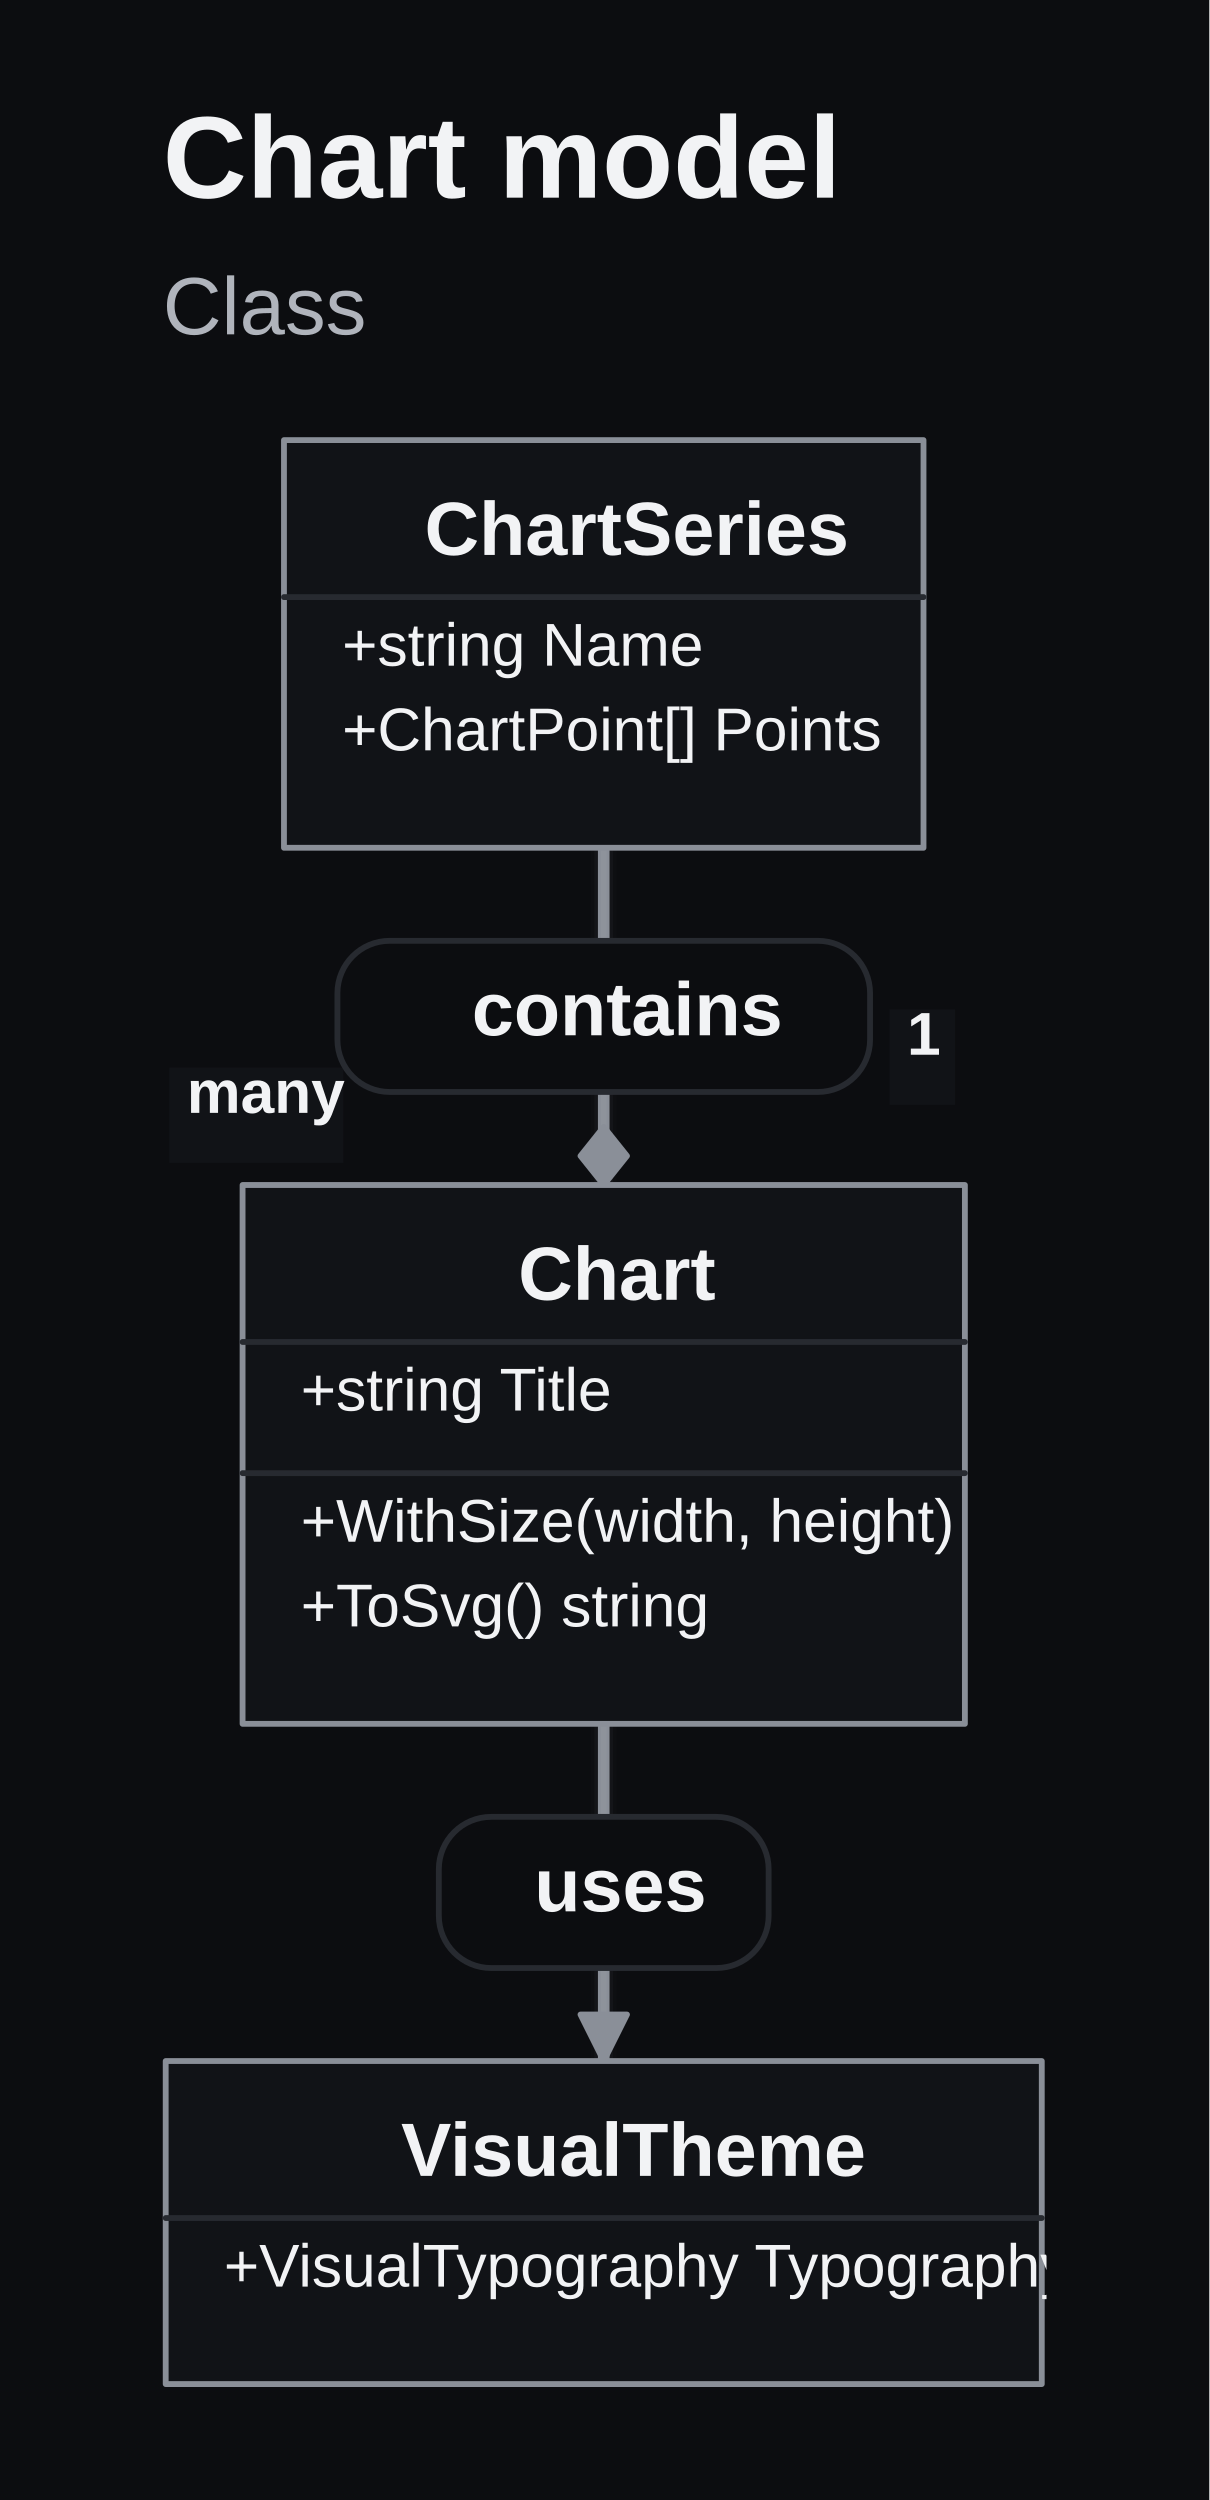
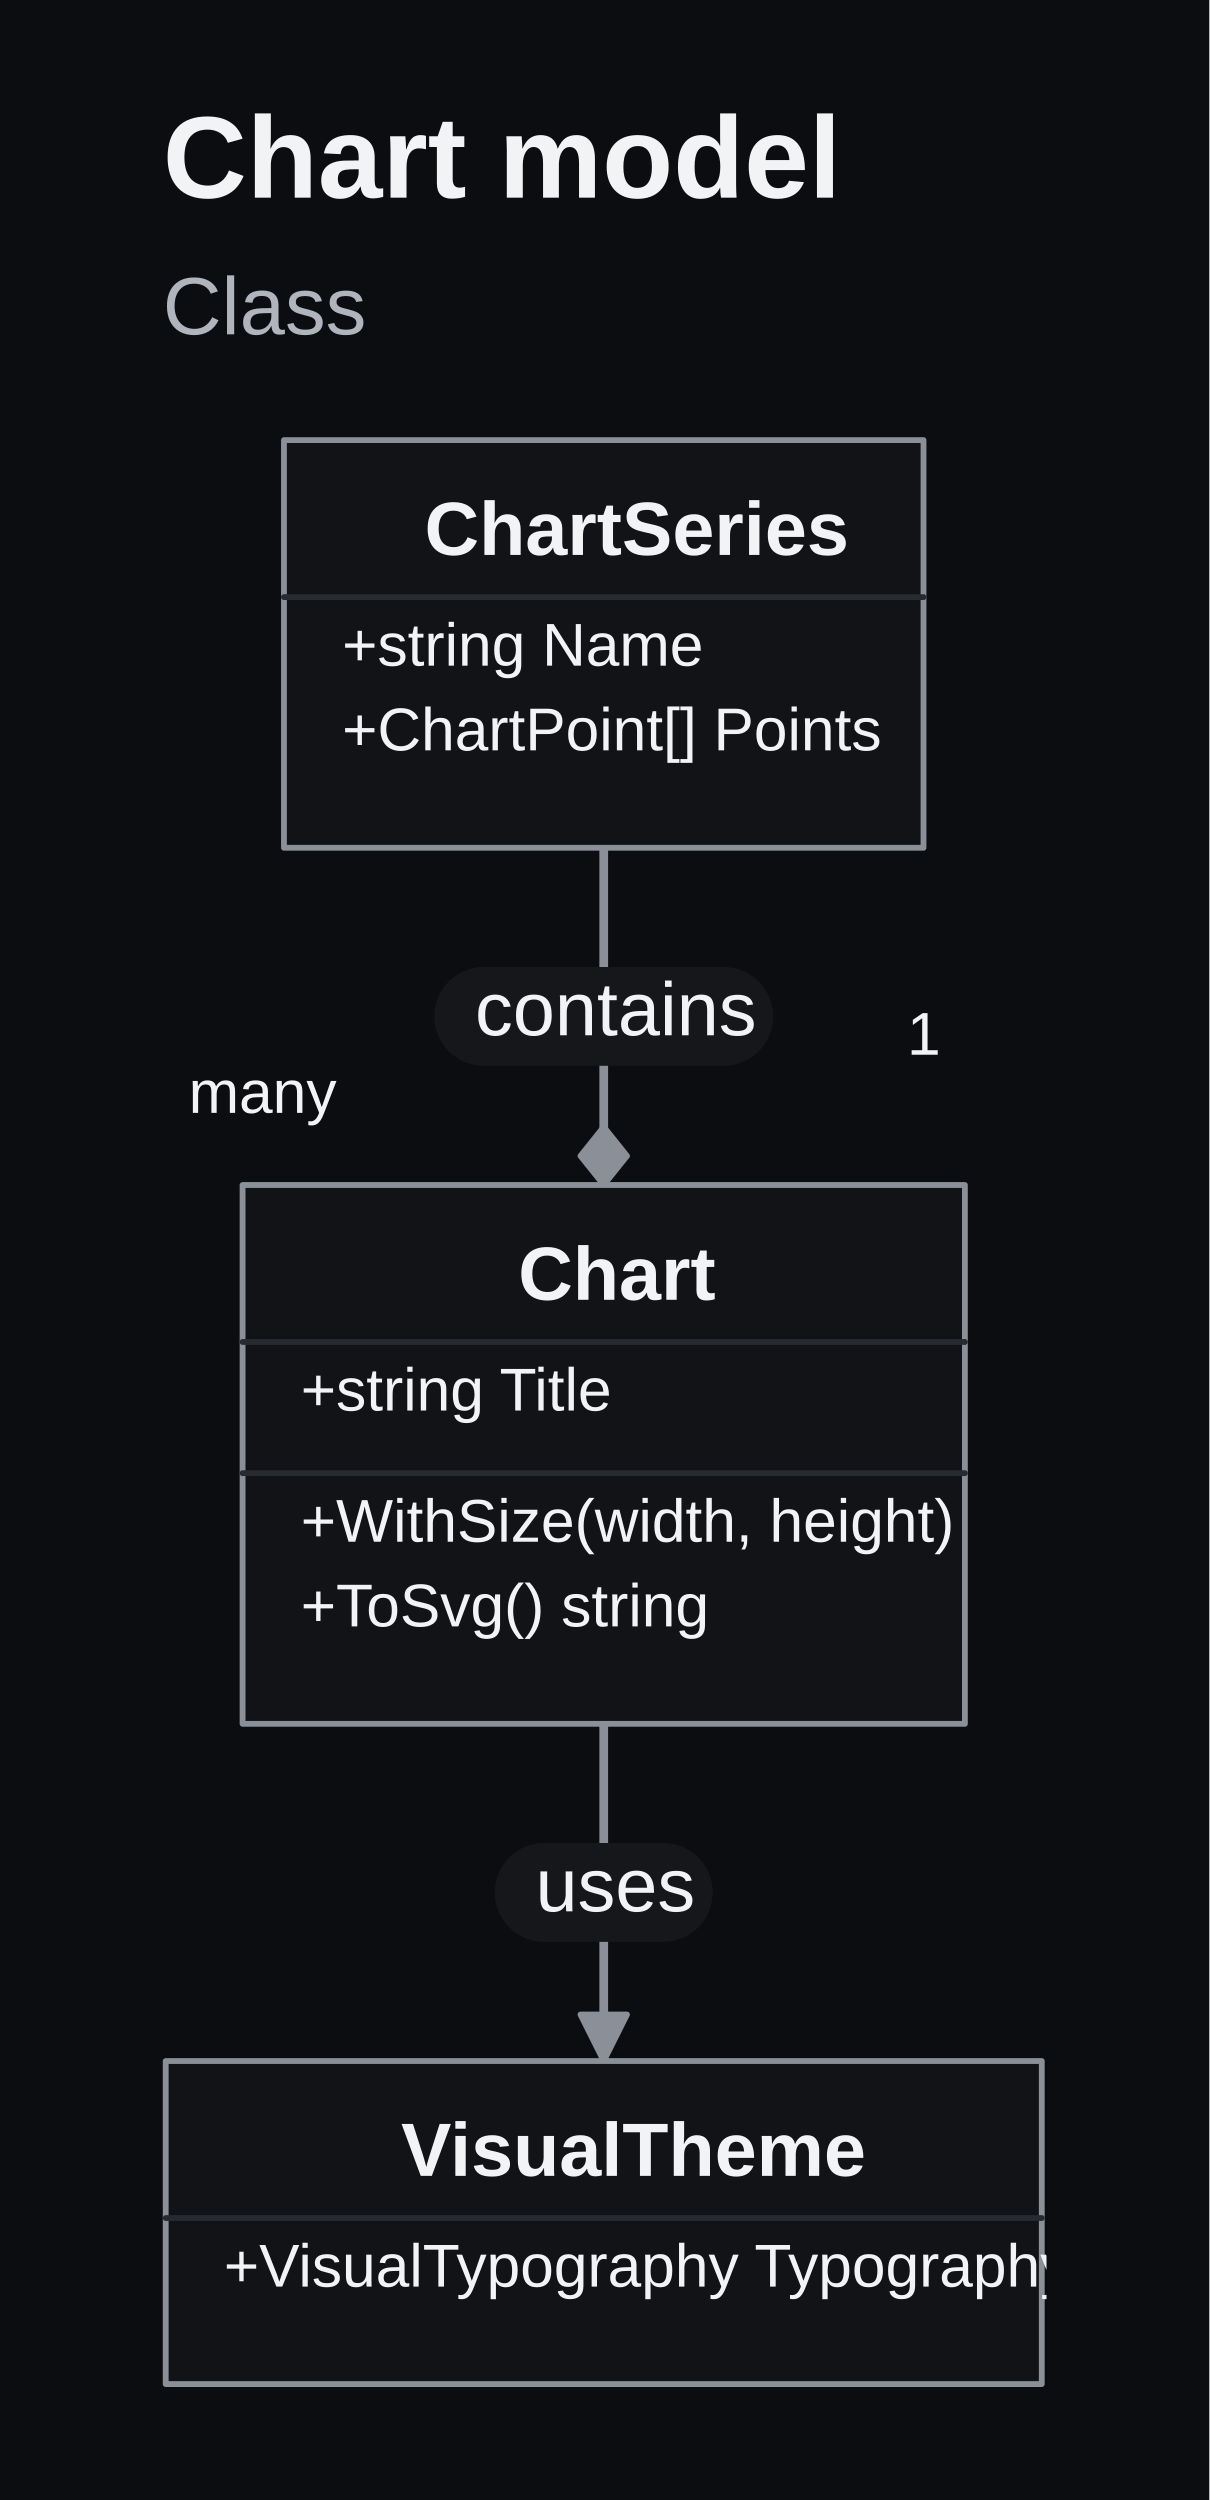
<svg xmlns="http://www.w3.org/2000/svg" width="208" height="430" viewBox="0 9 208 430" stroke-linecap="round" stroke-linejoin="round" style="max-width:100%;height:auto;display:block" role="img" aria-label="Chart model" aria-labelledby="cfx-mm-class-d-title" aria-describedby="cfx-mm-class-d-description">
  <defs>
    <clipPath id="cfx-mm-class-d-clip-1" clipPathUnits="userSpaceOnUse">
      <rect x="28" y="28" width="152" height="392" />
    </clipPath>
    <clipPath id="cfx-mm-class-d-clip-10" clipPathUnits="userSpaceOnUse">
      <rect x="28" y="84.2" width="152" height="335.8" />
    </clipPath>
  </defs>
  <rect x="0" y="0" width="208" height="448" rx="0" data-cfx-role="background" fill="#0C0D10" stroke="none" stroke-width="1" />
  <g clip-path="url(#cfx-mm-class-d-clip-1)">
    <g data-cfx-role="frame-heading-source" data-cfx-authored-font-request="Calibri, Carlito, Segoe UI, Arial, system-ui, sans-serif|600|normal|20|">
      <g data-cfx-role="frame-heading">
        <text x="28" y="43" font-family="Calibri, Carlito, Segoe UI, Arial, system-ui, sans-serif" font-size="20" font-weight="600" font-style="normal" fill="#F2F3F5" xml:space="preserve" style="white-space:pre;font-language-override:normal;font-palette:normal">Chart model</text>
      </g>
    </g>
    <g data-cfx-role="frame-heading-source" data-cfx-authored-font-request="Calibri, Carlito, Segoe UI, Arial, system-ui, sans-serif|400|normal|14|">
      <g data-cfx-role="frame-heading">
        <text x="28" y="66.5" font-family="Calibri, Carlito, Segoe UI, Arial, system-ui, sans-serif" font-size="14" font-weight="400" font-style="normal" fill="#B0B4BC" xml:space="preserve" style="white-space:pre;font-language-override:normal;font-palette:normal">Class</text>
      </g>
    </g>
  </g>
  <g id="cfx-mm-class-d-node-9" data-cfx-source-id="mermaid-class" data-cfx-role="topology" class="cfx-topology" data-canvas-surface-style="Plain" data-cfx-active-scenario="" data-cfx-map-background-style="Dots" data-cfx-projection="" data-cfx-scenario-count="0" data-cfx-scenario-ids="" data-cfx-scenarios="[]" data-cfx-viewport="" data-chart-id="mermaid-class" data-fit-content-to-viewport="false" data-header-style="Standard" data-layout-direction="TopToBottom" data-layout-mode="Layered" data-node-surface-style="Card" data-visual-style="Default">
    <g clip-path="url(#cfx-mm-class-d-clip-10)">
      <g id="cfx-mm-class-d-node-11" data-cfx-source-id="mermaid-edge-0" data-cfx-role="topology-edge" class="cfx-topology__edge" data-cfx-meta-mermaid-connector="*--" data-cfx-meta-mermaid-source-label="contains" data-cfx-selected="false" data-cfx-status="Unknown" data-direction="Backward" data-edge-color="" data-edge-dash-pattern="" data-edge-emphasis="Normal" data-edge-id="mermaid-edge-0" data-edge-kind="Ownership" data-edge-label="contains" data-edge-layout-inference="source-port target-port" data-edge-line-style="Solid" data-edge-minimum-rank-span="1" data-edge-muted="false" data-edge-render-order="0" data-edge-routing-priority="0" data-edge-secondary-label="" data-edge-tertiary-label="" data-label-offset-x="0" data-label-offset-y="0" data-route-candidate-count="34" data-route-corridor="horizontal-target-bottom" data-route-curve="ObstacleAvoidingOrthogonal" data-route-end-x="103.8427734375" data-route-end-y="154.82" data-route-fallback-reason="none" data-route-label-obstacle-hits="0" data-route-lane="0" data-route-obstacle-count="2" data-route-obstacle-hits="0" data-route-offset="0" data-route-overlap-score="0" data-route-segment-count="3" data-route-start-x="103.8427734375" data-route-start-y="212.82" data-route-strategy="ObstacleAvoidingOrthogonal" data-scenario-ids="" data-scenario-step-indices="" data-source-group-id="" data-source-label="1" data-source-marker="Diamond" data-source-node-id="Chart" data-source-port="Top" data-source-port-id="" data-target-group-id="" data-target-label="many" data-target-marker="None" data-target-node-id="ChartSeries" data-target-port="Bottom" data-target-port-id="" data-waypoint-count="0">
-         <path d="M 103.843 212.82 L 103.843 172.82 L 103.843 172.82 L 103.843 154.82" data-cfx-role="topology-edge-line-ambient-halo" fill="none" stroke="rgba(138,143,152,0.016)" stroke-width="4.4" />
-         <path d="M 103.843 212.82 L 103.843 172.82 L 103.843 172.82 L 103.843 154.82" data-cfx-role="topology-edge-line-halo" fill="none" stroke="rgba(138,143,152,0.055)" stroke-width="3.2" />
-         <path d="M 103.843 212.82 L 103.843 172.82 L 103.843 172.82 L 103.843 154.82" data-cfx-role="topology-edge-line" fill="none" stroke="#8A8F98" stroke-width="2" />
-         <path d="M 103.843 212.82 L 103.843 172.82 L 103.843 172.82 L 103.843 154.82" data-cfx-role="topology-edge-line-highlight" fill="none" stroke="rgba(255,255,255,0.035)" stroke-width="1" />
+         <path d="M 103.843 212.82 L 103.843 172.82 L 103.843 172.82 L 103.843 154.82" data-cfx-role="topology-edge-line" fill="none" stroke="#8A8F98" stroke-width="1.5" />
        <path d="M 103.843 212.82 L 107.843 207.82 L 103.843 202.82 L 99.843 207.82 Z" data-cfx-role="topology-marker" fill="#8A8F98" stroke="#8A8F98" stroke-width="1" fill-rule="evenodd" />
        <g data-cfx-role="topology-edge-endpoint-label" data-edge-id="mermaid-edge-0" data-endpoint="source" data-label-x="158.6427734375" data-label-y="190.82">
-           <rect x="153.007" y="182.62" width="11.271" height="16.4" rx="0" data-cfx-role="topology-endpoint-label-surface" fill="#111317" stroke="none" stroke-width="1" />
+           <rect x="153.007" y="182.62" width="11.271" height="16.4" rx="0" data-cfx-role="topology-endpoint-label-surface" fill="#0C0D10" stroke="none" stroke-width="1" />
          <g data-cfx-role="topology-endpoint-label">
-             <text x="156.007" y="190.42" font-family="Calibri, Carlito, Segoe UI, Arial, system-ui, sans-serif" font-size="10.4" font-weight="600" font-style="normal" fill="#F2F3F5" xml:space="preserve" style="white-space:pre;font-language-override:normal;font-palette:normal">1</text>
+             <text x="156.007" y="190.42" font-family="Calibri, Carlito, Segoe UI, Arial, system-ui, sans-serif" font-size="10.4" font-weight="400" font-style="normal" fill="#F2F3F5" xml:space="preserve" style="white-space:pre;font-language-override:normal;font-palette:normal">1</text>
          </g>
        </g>
        <g data-cfx-role="topology-edge-endpoint-label" data-edge-id="mermaid-edge-0" data-endpoint="target" data-label-x="44.08632812500002" data-label-y="200.82">
-           <rect x="29.13" y="192.62" width="29.913" height="16.4" rx="0" data-cfx-role="topology-endpoint-label-surface" fill="#111317" stroke="none" stroke-width="1" />
+           <rect x="29.13" y="192.62" width="29.913" height="16.4" rx="0" data-cfx-role="topology-endpoint-label-surface" fill="#0C0D10" stroke="none" stroke-width="1" />
          <g data-cfx-role="topology-endpoint-label">
-             <text x="32.13" y="200.42" font-family="Calibri, Carlito, Segoe UI, Arial, system-ui, sans-serif" font-size="10.4" font-weight="600" font-style="normal" fill="#F2F3F5" xml:space="preserve" style="white-space:pre;font-language-override:normal;font-palette:normal">many</text>
+             <text x="32.452" y="200.42" font-family="Calibri, Carlito, Segoe UI, Arial, system-ui, sans-serif" font-size="10.4" font-weight="400" font-style="normal" fill="#F2F3F5" xml:space="preserve" style="white-space:pre;font-language-override:normal;font-palette:normal">many</text>
          </g>
        </g>
      </g>
-       <g id="cfx-mm-class-d-node-26" data-cfx-source-id="mermaid-edge-1" data-cfx-role="topology-edge" class="cfx-topology__edge" data-cfx-meta-mermaid-connector="--&gt;" data-cfx-meta-mermaid-source-label="uses" data-cfx-selected="false" data-cfx-status="Unknown" data-direction="Forward" data-edge-color="" data-edge-dash-pattern="" data-edge-emphasis="Normal" data-edge-id="mermaid-edge-1" data-edge-kind="Link" data-edge-label="uses" data-edge-layout-inference="source-port target-port" data-edge-line-style="Solid" data-edge-minimum-rank-span="1" data-edge-muted="false" data-edge-render-order="1" data-edge-routing-priority="0" data-edge-secondary-label="" data-edge-tertiary-label="" data-label-offset-x="0" data-label-offset-y="0" data-route-candidate-count="34" data-route-corridor="vertical-mid-ported" data-route-curve="ObstacleAvoidingOrthogonal" data-route-end-x="103.8427734375" data-route-end-y="363.5" data-route-fallback-reason="none" data-route-label-obstacle-hits="0" data-route-lane="0" data-route-obstacle-count="2" data-route-obstacle-hits="0" data-route-offset="0" data-route-overlap-score="0" data-route-segment-count="3" data-route-start-x="103.8427734375" data-route-start-y="305.5" data-route-strategy="ObstacleAvoidingOrthogonal" data-scenario-ids="" data-scenario-step-indices="" data-source-group-id="" data-source-label="" data-source-marker="None" data-source-node-id="Chart" data-source-port="Bottom" data-source-port-id="" data-target-group-id="" data-target-label="" data-target-marker="Arrow" data-target-node-id="VisualTheme" data-target-port="Top" data-target-port-id="" data-waypoint-count="0">
-         <path d="M 103.843 305.5 L 103.843 319.5 L 103.843 349.5 L 103.843 363.5" data-cfx-role="topology-edge-line-ambient-halo" fill="none" stroke="rgba(138,143,152,0.016)" stroke-width="4.4" />
-         <path d="M 103.843 305.5 L 103.843 319.5 L 103.843 349.5 L 103.843 363.5" data-cfx-role="topology-edge-line-halo" fill="none" stroke="rgba(138,143,152,0.055)" stroke-width="3.2" />
-         <path d="M 103.843 305.5 L 103.843 319.5 L 103.843 349.5 L 103.843 363.5" data-cfx-role="topology-edge-line" fill="none" stroke="#8A8F98" stroke-width="2" />
-         <path d="M 103.843 305.5 L 103.843 319.5 L 103.843 349.5 L 103.843 363.5" data-cfx-role="topology-edge-line-highlight" fill="none" stroke="rgba(255,255,255,0.035)" stroke-width="1" />
+       <g id="cfx-mm-class-d-node-23" data-cfx-source-id="mermaid-edge-1" data-cfx-role="topology-edge" class="cfx-topology__edge" data-cfx-meta-mermaid-connector="--&gt;" data-cfx-meta-mermaid-source-label="uses" data-cfx-selected="false" data-cfx-status="Unknown" data-direction="Forward" data-edge-color="" data-edge-dash-pattern="" data-edge-emphasis="Normal" data-edge-id="mermaid-edge-1" data-edge-kind="Link" data-edge-label="uses" data-edge-layout-inference="source-port target-port" data-edge-line-style="Solid" data-edge-minimum-rank-span="1" data-edge-muted="false" data-edge-render-order="1" data-edge-routing-priority="0" data-edge-secondary-label="" data-edge-tertiary-label="" data-label-offset-x="0" data-label-offset-y="0" data-route-candidate-count="34" data-route-corridor="vertical-mid-ported" data-route-curve="ObstacleAvoidingOrthogonal" data-route-end-x="103.8427734375" data-route-end-y="363.5" data-route-fallback-reason="none" data-route-label-obstacle-hits="0" data-route-lane="0" data-route-obstacle-count="2" data-route-obstacle-hits="0" data-route-offset="0" data-route-overlap-score="0" data-route-segment-count="3" data-route-start-x="103.8427734375" data-route-start-y="305.5" data-route-strategy="ObstacleAvoidingOrthogonal" data-scenario-ids="" data-scenario-step-indices="" data-source-group-id="" data-source-label="" data-source-marker="None" data-source-node-id="Chart" data-source-port="Bottom" data-source-port-id="" data-target-group-id="" data-target-label="" data-target-marker="Arrow" data-target-node-id="VisualTheme" data-target-port="Top" data-target-port-id="" data-waypoint-count="0">
+         <path d="M 103.843 305.5 L 103.843 319.5 L 103.843 349.5 L 103.843 363.5" data-cfx-role="topology-edge-line" fill="none" stroke="#8A8F98" stroke-width="1.5" />
        <path d="M 103.843 363.5 L 107.843 355.5 L 99.843 355.5 Z" data-cfx-role="topology-marker" fill="#8A8F98" stroke="#8A8F98" stroke-width="1" fill-rule="evenodd" />
      </g>
-       <g id="cfx-mm-class-d-node-33" data-cfx-source-id="mermaid-edge-0-label" data-cfx-role="topology-edge-label" class="cfx-topology__edge-label" data-cfx-status="Unknown" data-edge-id="mermaid-edge-0" data-edge-label-render-order="0" data-edge-render-order="0" data-label-anchor-node-id="" data-label-anchor-override="false" data-label-anchor-x="103.8427734375" data-label-anchor-y="183.82" data-label-clearance="false" data-label-height="26" data-label-leader="false" data-label-line-count="1" data-label-width="91.61454545454546" data-label-x="103.8427734375" data-label-y="183.82">
-         <rect x="58.036" y="170.82" width="91.615" height="26" rx="9" data-cfx-role="topology-edge-label-surface" fill="#0C0D10" stroke="#272A30" stroke-width="1" />
+       <g id="cfx-mm-class-d-node-27" data-cfx-source-id="mermaid-edge-0-label" data-cfx-role="topology-edge-label" class="cfx-topology__edge-label" data-cfx-status="Unknown" data-edge-id="mermaid-edge-0" data-edge-label-render-order="0" data-edge-render-order="0" data-label-anchor-node-id="" data-label-anchor-override="false" data-label-anchor-x="103.8427734375" data-label-anchor-y="183.82" data-label-clearance="false" data-label-height="26" data-label-leader="false" data-label-line-count="1" data-label-width="91.61454545454546" data-label-x="103.8427734375" data-label-y="183.82">
+         <rect x="74.705" y="175.32" width="58.275" height="17" rx="8.5" data-cfx-role="topology-edge-label-surface" fill="#16171A" stroke="none" stroke-width="1" />
        <g data-cfx-role="topology-edge-label-text">
-           <text x="81.156" y="187.07" font-family="Calibri, Carlito, Segoe UI, Arial, system-ui, sans-serif" font-size="13" font-weight="600" font-style="normal" fill="#F2F3F5" xml:space="preserve" style="white-space:pre;font-language-override:normal;font-palette:normal">contains</text>
+           <text x="81.705" y="187.07" font-family="Calibri, Carlito, Segoe UI, Arial, system-ui, sans-serif" font-size="13" font-weight="400" font-style="normal" fill="#F2F3F5" xml:space="preserve" style="white-space:pre;font-language-override:normal;font-palette:normal">contains</text>
        </g>
      </g>
-       <g id="cfx-mm-class-d-node-37" data-cfx-source-id="mermaid-edge-1-label" data-cfx-role="topology-edge-label" class="cfx-topology__edge-label" data-cfx-status="Unknown" data-edge-id="mermaid-edge-1" data-edge-label-render-order="1" data-edge-render-order="1" data-label-anchor-node-id="" data-label-anchor-override="false" data-label-anchor-x="103.8427734375" data-label-anchor-y="334.5" data-label-clearance="false" data-label-height="26" data-label-leader="false" data-label-line-count="1" data-label-width="56.727272727272734" data-label-x="103.8427734375" data-label-y="334.5">
-         <rect x="75.479" y="321.5" width="56.727" height="26" rx="9" data-cfx-role="topology-edge-label-surface" fill="#0C0D10" stroke="#272A30" stroke-width="1" />
+       <g id="cfx-mm-class-d-node-31" data-cfx-source-id="mermaid-edge-1-label" data-cfx-role="topology-edge-label" class="cfx-topology__edge-label" data-cfx-status="Unknown" data-edge-id="mermaid-edge-1" data-edge-label-render-order="1" data-edge-render-order="1" data-label-anchor-node-id="" data-label-anchor-override="false" data-label-anchor-x="103.8427734375" data-label-anchor-y="334.5" data-label-clearance="false" data-label-height="26" data-label-leader="false" data-label-line-count="1" data-label-width="56.727272727272734" data-label-x="103.8427734375" data-label-y="334.5">
+         <rect x="85.109" y="326" width="37.467" height="17" rx="8.5" data-cfx-role="topology-edge-label-surface" fill="#16171A" stroke="none" stroke-width="1" />
        <g data-cfx-role="topology-edge-label-text">
-           <text x="91.896" y="337.75" font-family="Calibri, Carlito, Segoe UI, Arial, system-ui, sans-serif" font-size="13" font-weight="600" font-style="normal" fill="#F2F3F5" xml:space="preserve" style="white-space:pre;font-language-override:normal;font-palette:normal">uses</text>
+           <text x="92.109" y="337.75" font-family="Calibri, Carlito, Segoe UI, Arial, system-ui, sans-serif" font-size="13" font-weight="400" font-style="normal" fill="#F2F3F5" xml:space="preserve" style="white-space:pre;font-language-override:normal;font-palette:normal">uses</text>
        </g>
      </g>
-       <g id="cfx-mm-class-d-node-41" data-cfx-source-id="Chart" data-cfx-role="topology-node" class="cfx-topology__node cfx-mermaid-class" data-cfx-meta-layer="1" data-cfx-meta-layout-column="0" data-cfx-meta-layout-layer="1" data-cfx-meta-layout-layerindex="1" data-cfx-meta-layout-rankhintsapplied="true" data-cfx-meta-layout-row="0" data-cfx-meta-mermaid-attributes="1" data-cfx-meta-mermaid-id="Chart" data-cfx-meta-mermaid-kind="class" data-cfx-meta-mermaid-methods="2" data-cfx-meta-mermaid-source-label="Chart" data-cfx-selected="false" data-cfx-status="Unknown" data-group-id="" data-group-label="" data-node-badge="" data-node-detail-count="3" data-node-display-mode="Card" data-node-id="Chart" data-node-kind="Generic" data-node-label="Chart" data-node-shape="Rectangle" data-scenario-ids="" data-scenario-step-indices="">
+       <g id="cfx-mm-class-d-node-35" data-cfx-source-id="Chart" data-cfx-role="topology-node" class="cfx-topology__node cfx-mermaid-class" data-cfx-meta-layer="1" data-cfx-meta-layout-column="0" data-cfx-meta-layout-layer="1" data-cfx-meta-layout-layerindex="1" data-cfx-meta-layout-rankhintsapplied="true" data-cfx-meta-layout-row="0" data-cfx-meta-mermaid-attributes="1" data-cfx-meta-mermaid-id="Chart" data-cfx-meta-mermaid-kind="class" data-cfx-meta-mermaid-methods="2" data-cfx-meta-mermaid-source-label="Chart" data-cfx-selected="false" data-cfx-status="Unknown" data-group-id="" data-group-label="" data-node-badge="" data-node-detail-count="3" data-node-display-mode="Card" data-node-id="Chart" data-node-kind="Generic" data-node-label="Chart" data-node-shape="Rectangle" data-scenario-ids="" data-scenario-step-indices="">
        <path d="M 41.723 212.82 L 165.962 212.82 L 165.962 305.5 L 41.723 305.5 Z" data-cfx-role="topology-node-surface" fill="#111317" stroke="#8A8F98" stroke-width="1" fill-rule="evenodd" />
-         <g id="cfx-mm-class-d-node-43" data-cfx-source-id="Chart-label" data-cfx-role="topology-node-label">
+         <g id="cfx-mm-class-d-node-37" data-cfx-source-id="Chart-label" data-cfx-role="topology-node-label">
          <text x="89.142" y="232.57" font-family="Calibri, Carlito, Segoe UI, Arial, system-ui, sans-serif" font-size="13" font-weight="600" font-style="normal" fill="#F2F3F5" xml:space="preserve" style="white-space:pre;font-language-override:normal;font-palette:normal">Chart</text>
        </g>
        <line x1="41.723" y1="239.82" x2="165.962" y2="239.82" data-cfx-role="topology-node-detail-separator" fill="none" stroke="#272A30" stroke-width="1" />
        <g data-cfx-role="topology-node-detail">
          <text x="51.723" y="251.62" font-family="Calibri, Carlito, Segoe UI, Arial, system-ui, sans-serif" font-size="10.4" font-weight="400" font-style="normal" fill="#F2F3F5" xml:space="preserve" style="white-space:pre;font-language-override:normal;font-palette:normal">+string Title</text>
        </g>
        <line x1="41.723" y1="262.38" x2="165.962" y2="262.38" data-cfx-role="topology-node-detail-separator" fill="none" stroke="#272A30" stroke-width="1" />
        <g data-cfx-role="topology-node-detail">
          <text x="51.723" y="274.18" font-family="Calibri, Carlito, Segoe UI, Arial, system-ui, sans-serif" font-size="10.4" font-weight="400" font-style="normal" fill="#F2F3F5" xml:space="preserve" style="white-space:pre;font-language-override:normal;font-palette:normal">+WithSize(width, height)</text>
        </g>
        <g data-cfx-role="topology-node-detail">
          <text x="51.723" y="288.74" font-family="Calibri, Carlito, Segoe UI, Arial, system-ui, sans-serif" font-size="10.4" font-weight="400" font-style="normal" fill="#F2F3F5" xml:space="preserve" style="white-space:pre;font-language-override:normal;font-palette:normal">+ToSvg() string</text>
        </g>
      </g>
-       <g id="cfx-mm-class-d-node-50" data-cfx-source-id="ChartSeries" data-cfx-role="topology-node" class="cfx-topology__node cfx-mermaid-class" data-cfx-meta-layer="0" data-cfx-meta-layout-column="0" data-cfx-meta-layout-layer="0" data-cfx-meta-layout-layerindex="0" data-cfx-meta-layout-rankhintsapplied="true" data-cfx-meta-layout-row="0" data-cfx-meta-mermaid-attributes="2" data-cfx-meta-mermaid-id="ChartSeries" data-cfx-meta-mermaid-kind="class" data-cfx-meta-mermaid-methods="0" data-cfx-meta-mermaid-source-label="ChartSeries" data-cfx-selected="false" data-cfx-status="Unknown" data-group-id="" data-group-label="" data-node-badge="" data-node-detail-count="2" data-node-display-mode="Card" data-node-id="ChartSeries" data-node-kind="Generic" data-node-label="ChartSeries" data-node-shape="Rectangle" data-scenario-ids="" data-scenario-step-indices="">
+       <g id="cfx-mm-class-d-node-44" data-cfx-source-id="ChartSeries" data-cfx-role="topology-node" class="cfx-topology__node cfx-mermaid-class" data-cfx-meta-layer="0" data-cfx-meta-layout-column="0" data-cfx-meta-layout-layer="0" data-cfx-meta-layout-layerindex="0" data-cfx-meta-layout-rankhintsapplied="true" data-cfx-meta-layout-row="0" data-cfx-meta-mermaid-attributes="2" data-cfx-meta-mermaid-id="ChartSeries" data-cfx-meta-mermaid-kind="class" data-cfx-meta-mermaid-methods="0" data-cfx-meta-mermaid-source-label="ChartSeries" data-cfx-selected="false" data-cfx-status="Unknown" data-group-id="" data-group-label="" data-node-badge="" data-node-detail-count="2" data-node-display-mode="Card" data-node-id="ChartSeries" data-node-kind="Generic" data-node-label="ChartSeries" data-node-shape="Rectangle" data-scenario-ids="" data-scenario-step-indices="">
        <path d="M 48.843 84.7 L 158.843 84.7 L 158.843 154.82 L 48.843 154.82 Z" data-cfx-role="topology-node-surface" fill="#111317" stroke="#8A8F98" stroke-width="1" fill-rule="evenodd" />
-         <g id="cfx-mm-class-d-node-52" data-cfx-source-id="ChartSeries-label" data-cfx-role="topology-node-label">
+         <g id="cfx-mm-class-d-node-46" data-cfx-source-id="ChartSeries-label" data-cfx-role="topology-node-label">
          <text x="73.025" y="104.45" font-family="Calibri, Carlito, Segoe UI, Arial, system-ui, sans-serif" font-size="13" font-weight="600" font-style="normal" fill="#F2F3F5" xml:space="preserve" style="white-space:pre;font-language-override:normal;font-palette:normal">ChartSeries</text>
        </g>
        <line x1="48.843" y1="111.7" x2="158.843" y2="111.7" data-cfx-role="topology-node-detail-separator" fill="none" stroke="#272A30" stroke-width="1" />
        <g data-cfx-role="topology-node-detail">
          <text x="58.843" y="123.5" font-family="Calibri, Carlito, Segoe UI, Arial, system-ui, sans-serif" font-size="10.4" font-weight="400" font-style="normal" fill="#F2F3F5" xml:space="preserve" style="white-space:pre;font-language-override:normal;font-palette:normal">+string Name</text>
        </g>
        <g data-cfx-role="topology-node-detail">
          <text x="58.843" y="138.06" font-family="Calibri, Carlito, Segoe UI, Arial, system-ui, sans-serif" font-size="10.4" font-weight="400" font-style="normal" fill="#F2F3F5" xml:space="preserve" style="white-space:pre;font-language-override:normal;font-palette:normal">+ChartPoint[] Points</text>
        </g>
      </g>
-       <g id="cfx-mm-class-d-node-57" data-cfx-source-id="VisualTheme" data-cfx-role="topology-node" class="cfx-topology__node cfx-mermaid-class" data-cfx-meta-layer="2" data-cfx-meta-layout-column="0" data-cfx-meta-layout-layer="2" data-cfx-meta-layout-layerindex="2" data-cfx-meta-layout-rankhintsapplied="true" data-cfx-meta-layout-row="0" data-cfx-meta-mermaid-attributes="1" data-cfx-meta-mermaid-id="VisualTheme" data-cfx-meta-mermaid-kind="class" data-cfx-meta-mermaid-methods="0" data-cfx-meta-mermaid-source-label="VisualTheme" data-cfx-selected="false" data-cfx-status="Unknown" data-group-id="" data-group-label="" data-node-badge="" data-node-detail-count="1" data-node-display-mode="Card" data-node-id="VisualTheme" data-node-kind="Generic" data-node-label="VisualTheme" data-node-shape="Rectangle" data-scenario-ids="" data-scenario-step-indices="">
+       <g id="cfx-mm-class-d-node-51" data-cfx-source-id="VisualTheme" data-cfx-role="topology-node" class="cfx-topology__node cfx-mermaid-class" data-cfx-meta-layer="2" data-cfx-meta-layout-column="0" data-cfx-meta-layout-layer="2" data-cfx-meta-layout-layerindex="2" data-cfx-meta-layout-rankhintsapplied="true" data-cfx-meta-layout-row="0" data-cfx-meta-mermaid-attributes="1" data-cfx-meta-mermaid-id="VisualTheme" data-cfx-meta-mermaid-kind="class" data-cfx-meta-mermaid-methods="0" data-cfx-meta-mermaid-source-label="VisualTheme" data-cfx-selected="false" data-cfx-status="Unknown" data-group-id="" data-group-label="" data-node-badge="" data-node-detail-count="1" data-node-display-mode="Card" data-node-id="VisualTheme" data-node-kind="Generic" data-node-label="VisualTheme" data-node-shape="Rectangle" data-scenario-ids="" data-scenario-step-indices="">
        <path d="M 28.5 363.5 L 179.186 363.5 L 179.186 419.06 L 28.5 419.06 Z" data-cfx-role="topology-node-surface" fill="#111317" stroke="#8A8F98" stroke-width="1" fill-rule="evenodd" />
-         <g id="cfx-mm-class-d-node-59" data-cfx-source-id="VisualTheme-label" data-cfx-role="topology-node-label">
+         <g id="cfx-mm-class-d-node-53" data-cfx-source-id="VisualTheme-label" data-cfx-role="topology-node-label">
          <text x="68.978" y="383.25" font-family="Calibri, Carlito, Segoe UI, Arial, system-ui, sans-serif" font-size="13" font-weight="600" font-style="normal" fill="#F2F3F5" xml:space="preserve" style="white-space:pre;font-language-override:normal;font-palette:normal">VisualTheme</text>
        </g>
        <line x1="28.5" y1="390.5" x2="179.186" y2="390.5" data-cfx-role="topology-node-detail-separator" fill="none" stroke="#272A30" stroke-width="1" />
        <g data-cfx-role="topology-node-detail">
          <text x="38.5" y="402.3" font-family="Calibri, Carlito, Segoe UI, Arial, system-ui, sans-serif" font-size="10.4" font-weight="400" font-style="normal" fill="#F2F3F5" xml:space="preserve" style="white-space:pre;font-language-override:normal;font-palette:normal">+VisualTypography Typography</text>
        </g>
      </g>
    </g>
  </g>
</svg>
